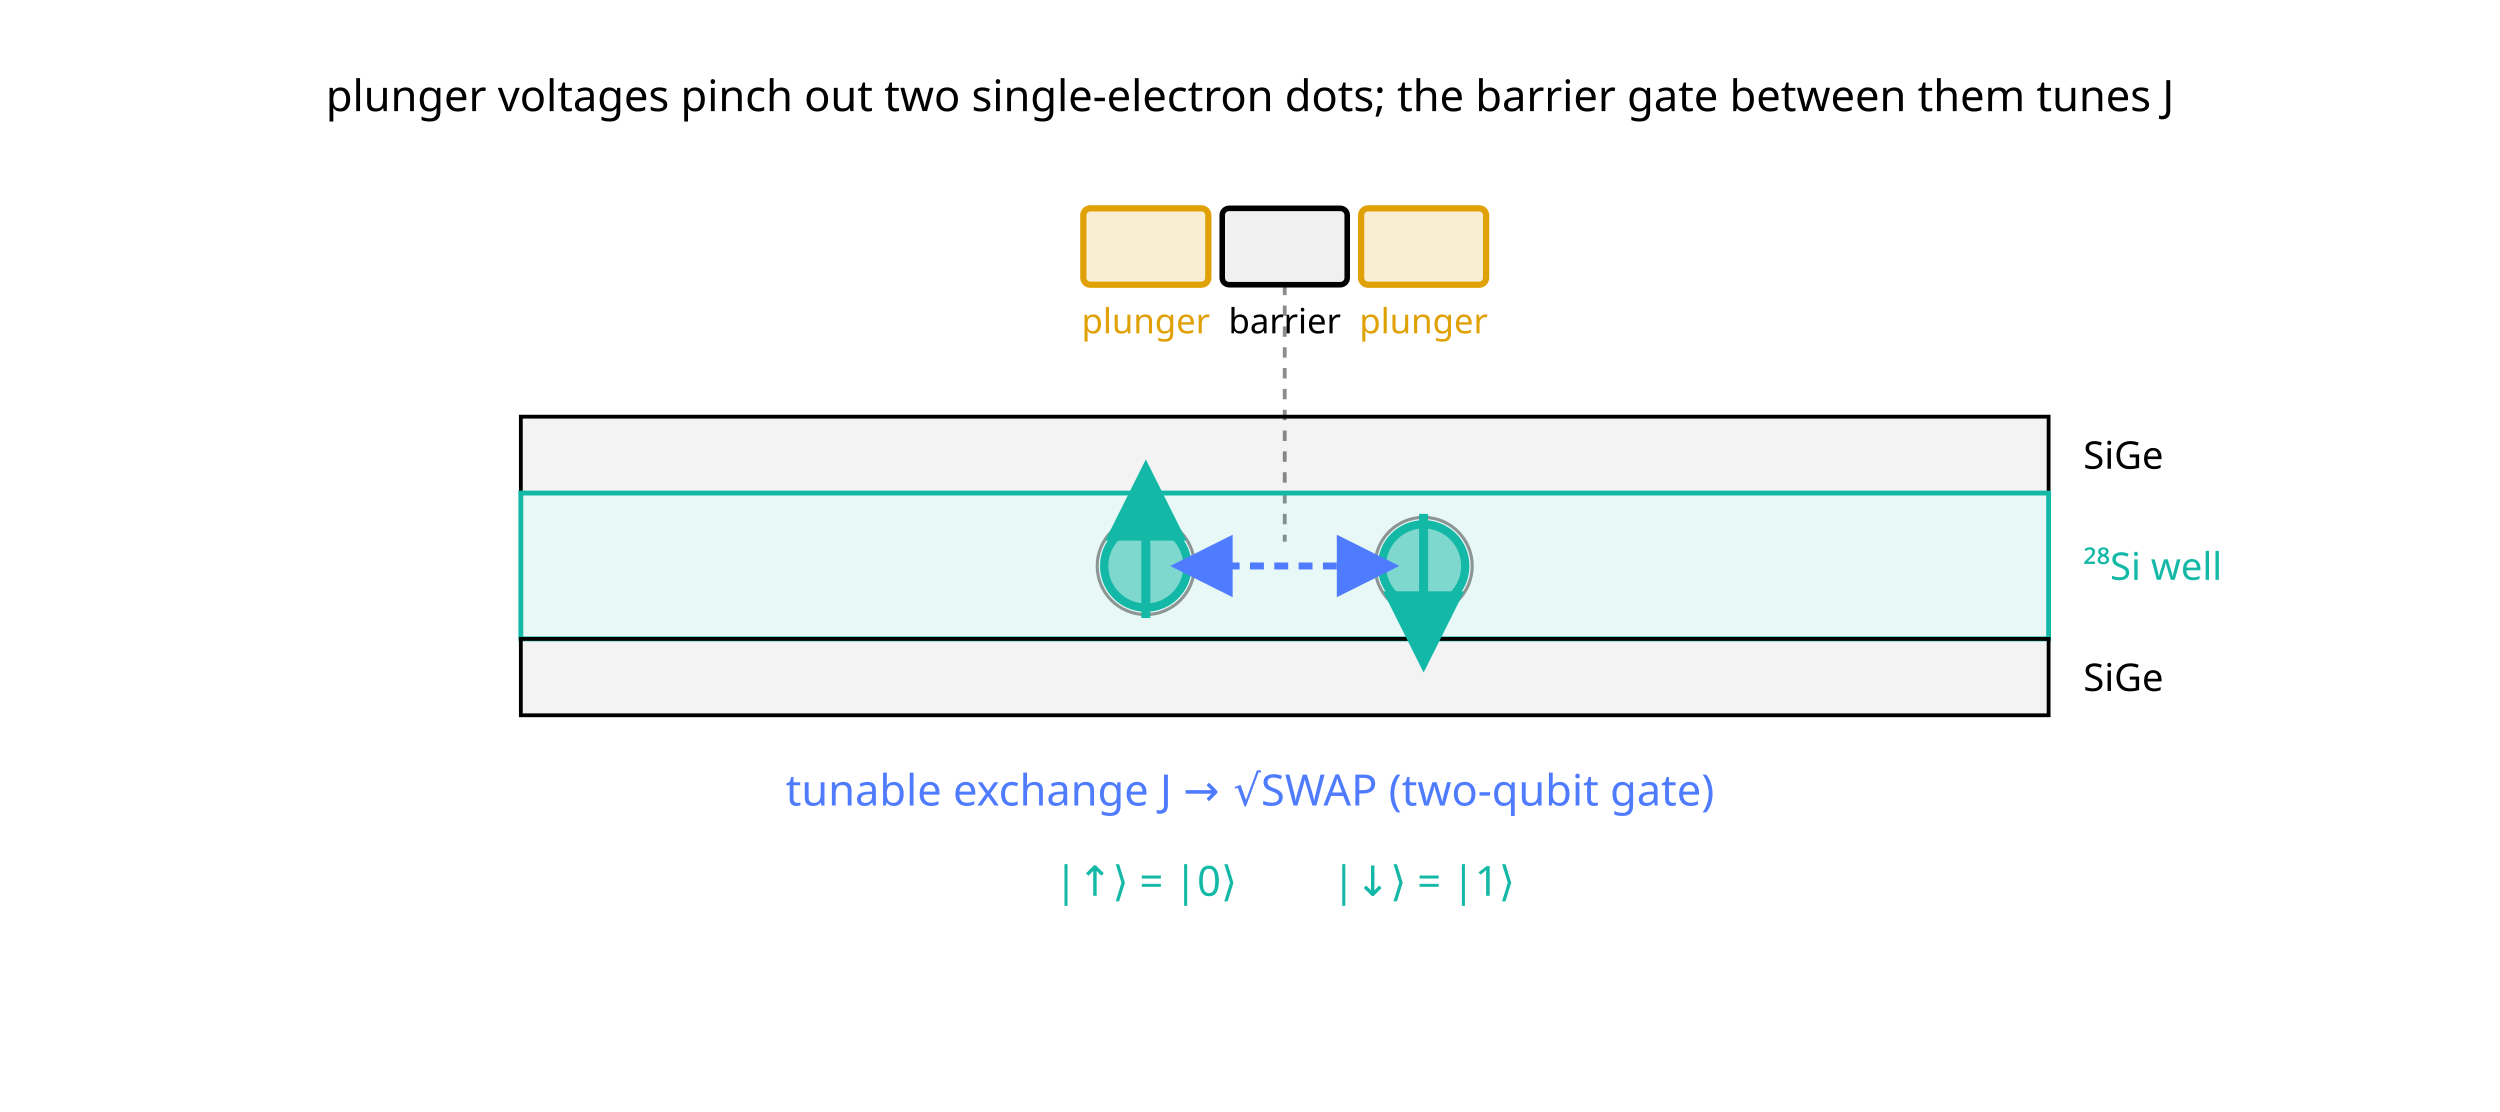
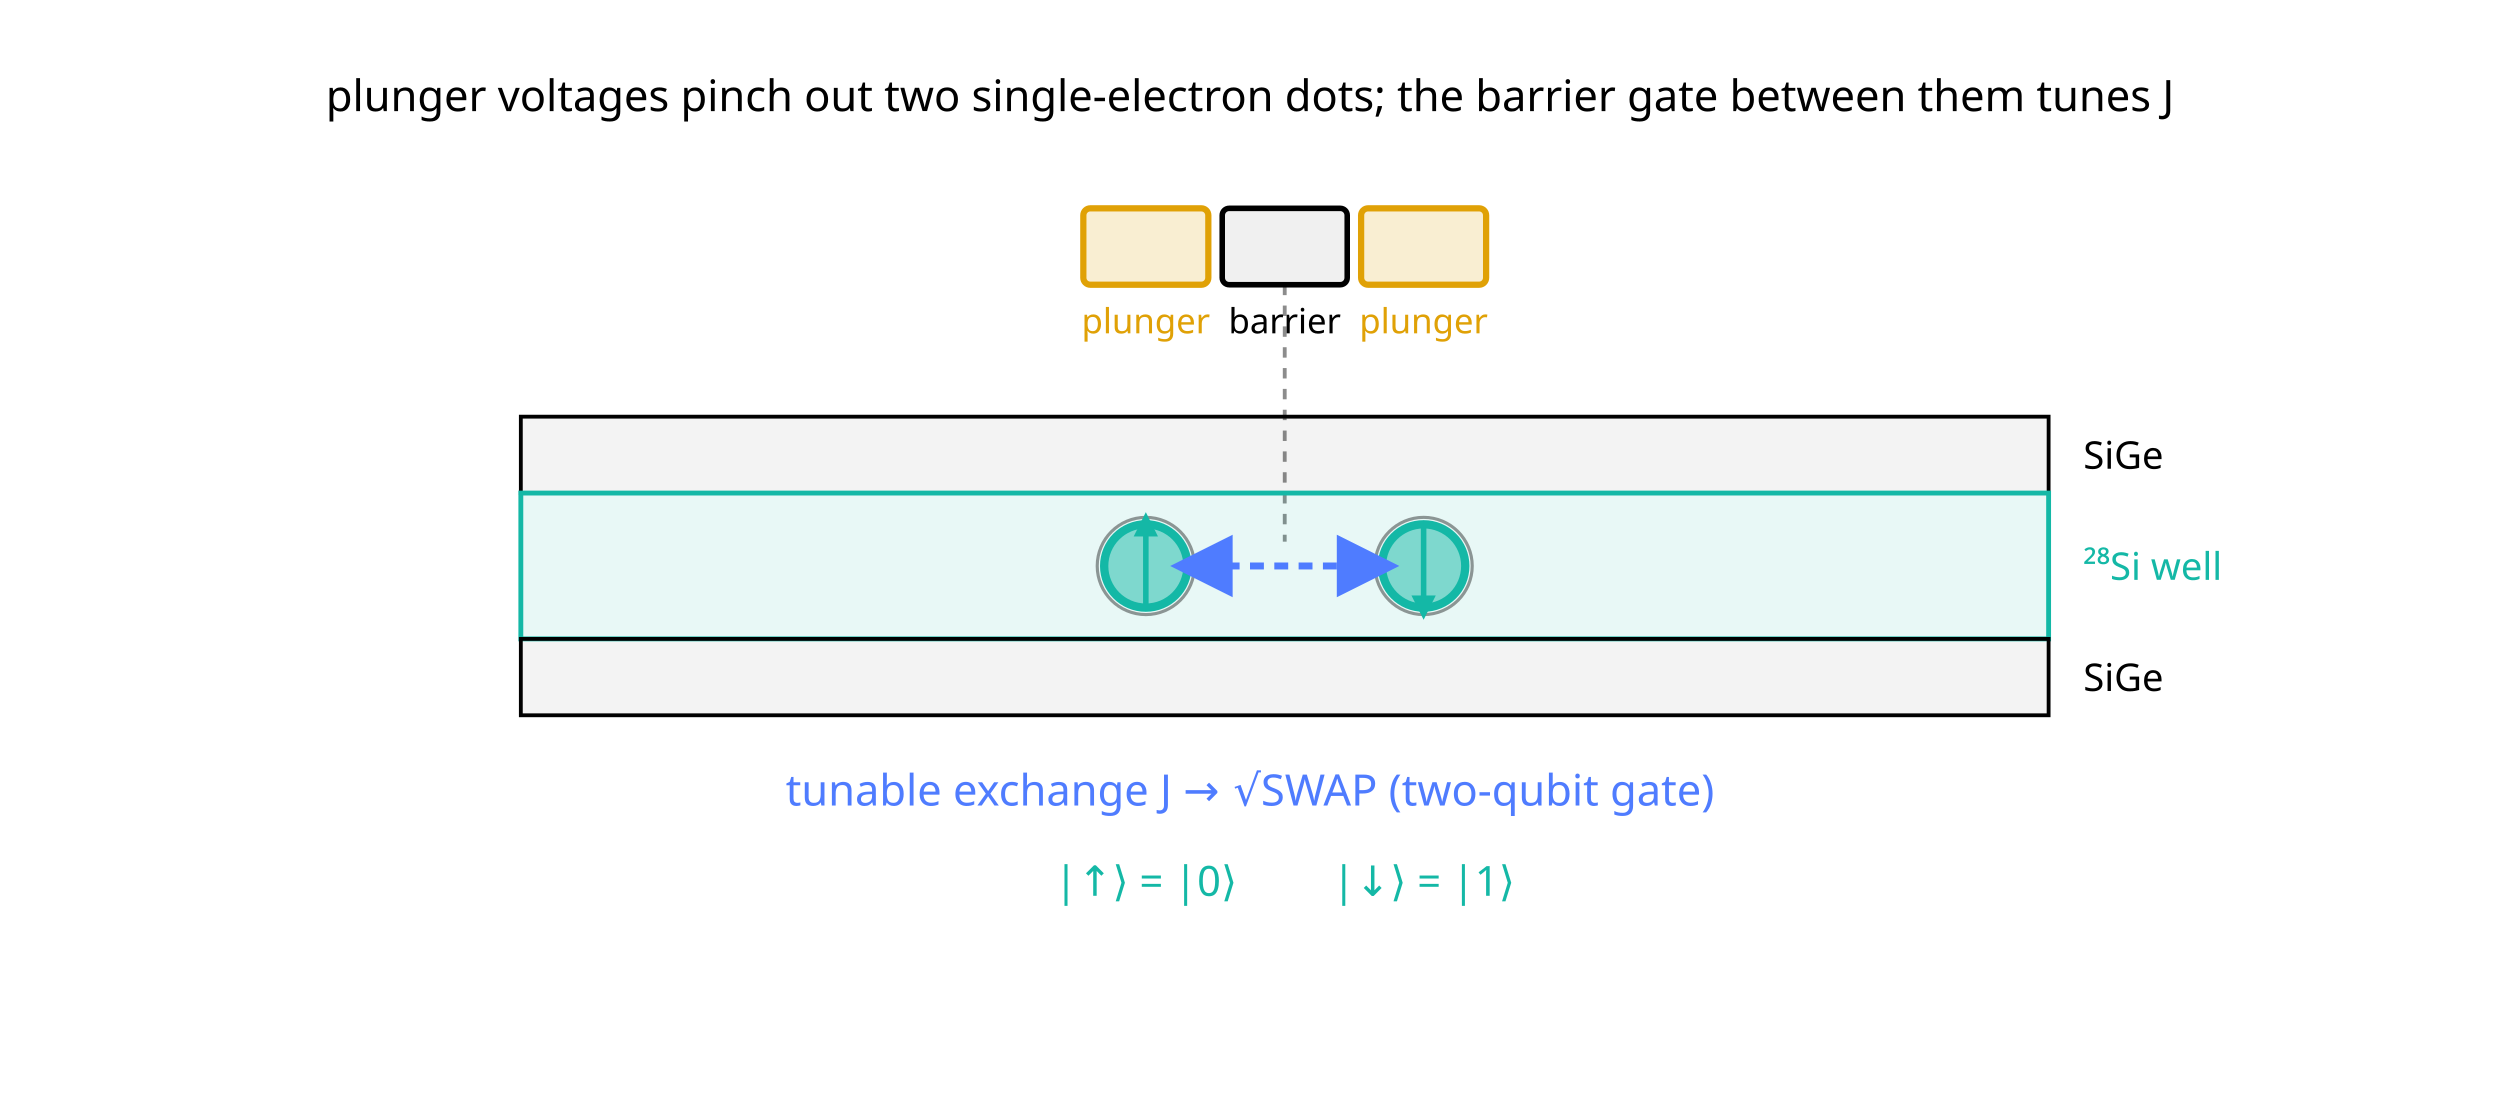
<svg xmlns="http://www.w3.org/2000/svg" viewBox="0 0 720 320" role="img" aria-label="A gate-defined silicon quantum-dot spin qubit. A layered Si/SiGe heterostructure is drawn in cross-section, with a buried isotopically purified silicon-28 quantum well. Two metal plunger gates and a barrier gate sit on top; the plunger voltages pinch out two adjacent single-electron dots, one with an up spin labelled the zero state and one with a down spin labelled the one state. Lowering the central barrier gate turns on a short-range Heisenberg exchange J between the two neighbouring dots, the two-qubit gate." style="width:100%; height:auto; font-family:sans-serif;">
  <defs>
-     <marker id="sqSpin" markerWidth="9" markerHeight="9" refX="4.5" refY="4.5" orient="auto-start-reverse">
-       <path d="M0 0 L9 4.5 L0 9 Z" fill="#14b8a6" />
+     <marker id="sqSpin" markerUnits="userSpaceOnUse" markerWidth="7" markerHeight="7" refX="3.5" refY="3.5" orient="auto-start-reverse">
+       <path d="M0 0 L7 3.5 L0 7 Z" fill="#14b8a6" />
    </marker>
    <marker id="sqJ" markerWidth="9" markerHeight="9" refX="4.5" refY="4.5" orient="auto-start-reverse">
      <path d="M0 0 L9 4.5 L0 9 Z" fill="#4f7cff" />
    </marker>
  </defs>
  <text x="360" y="32" fill="currentColor" font-size="12.5" text-anchor="middle">plunger voltages pinch out two single-electron dots; the barrier gate between them tunes J</text>
  <rect x="312" y="60" width="36" height="22" rx="2" fill="#e0a106" fill-opacity="0.18" stroke="#e0a106" stroke-width="1.8" />
  <rect x="352" y="60" width="36" height="22" rx="2" fill="currentColor" fill-opacity="0.06" stroke="currentColor" stroke-width="1.6" />
  <rect x="392" y="60" width="36" height="22" rx="2" fill="#e0a106" fill-opacity="0.18" stroke="#e0a106" stroke-width="1.8" />
  <text x="330" y="96" fill="#e0a106" font-size="10" text-anchor="middle">plunger</text>
  <text x="370" y="96" fill="currentColor" font-size="10" text-anchor="middle">barrier</text>
  <text x="410" y="96" fill="#e0a106" font-size="10" text-anchor="middle">plunger</text>
  <line x1="370" y1="82" x2="370" y2="156" stroke="currentColor" stroke-width="1.1" stroke-dasharray="3 3" opacity="0.45" />
  <rect x="150" y="120" width="440" height="22" fill="currentColor" fill-opacity="0.05" stroke="currentColor" stroke-width="1.1" />
  <rect x="150" y="142" width="440" height="42" fill="#14b8a6" fill-opacity="0.10" stroke="#14b8a6" stroke-width="1.4" />
  <rect x="150" y="184" width="440" height="22" fill="currentColor" fill-opacity="0.05" stroke="currentColor" stroke-width="1.1" />
  <text x="600" y="135" fill="currentColor" font-size="11" text-anchor="start">SiGe</text>
  <text x="600" y="167" fill="#14b8a6" font-size="11" text-anchor="start">²⁸Si well</text>
  <text x="600" y="199" fill="currentColor" font-size="11" text-anchor="start">SiGe</text>
  <circle cx="330" cy="163" r="14" fill="none" stroke="currentColor" stroke-width="0.9" opacity="0.4" />
  <circle cx="330" cy="163" r="12" fill="#14b8a6" fill-opacity="0.5" stroke="#14b8a6" stroke-width="2.4" />
-   <line x1="330" y1="178" x2="330" y2="144" stroke="#14b8a6" stroke-width="2.6" marker-end="url(#sqSpin)" />
+   <line x1="330" y1="175" x2="330" y2="151" stroke="#14b8a6" stroke-width="1.6" marker-end="url(#sqSpin)" />
  <circle cx="410" cy="163" r="14" fill="none" stroke="currentColor" stroke-width="0.9" opacity="0.4" />
  <circle cx="410" cy="163" r="12" fill="#14b8a6" fill-opacity="0.5" stroke="#14b8a6" stroke-width="2.4" />
-   <line x1="410" y1="148" x2="410" y2="182" stroke="#14b8a6" stroke-width="2.6" marker-end="url(#sqSpin)" />
+   <line x1="410" y1="151" x2="410" y2="175" stroke="#14b8a6" stroke-width="1.6" marker-end="url(#sqSpin)" />
  <line x1="346" y1="163" x2="394" y2="163" stroke="#4f7cff" stroke-width="2" stroke-dasharray="4 3" marker-start="url(#sqJ)" marker-end="url(#sqJ)" />
  <text x="360" y="232" fill="#4f7cff" font-size="12.5" text-anchor="middle">tunable exchange J  →  √SWAP (two-qubit gate)</text>
  <text x="330" y="258" fill="#14b8a6" font-size="12" text-anchor="middle">|↑⟩ = |0⟩</text>
  <text x="410" y="258" fill="#14b8a6" font-size="12" text-anchor="middle">|↓⟩ = |1⟩</text>
</svg>
